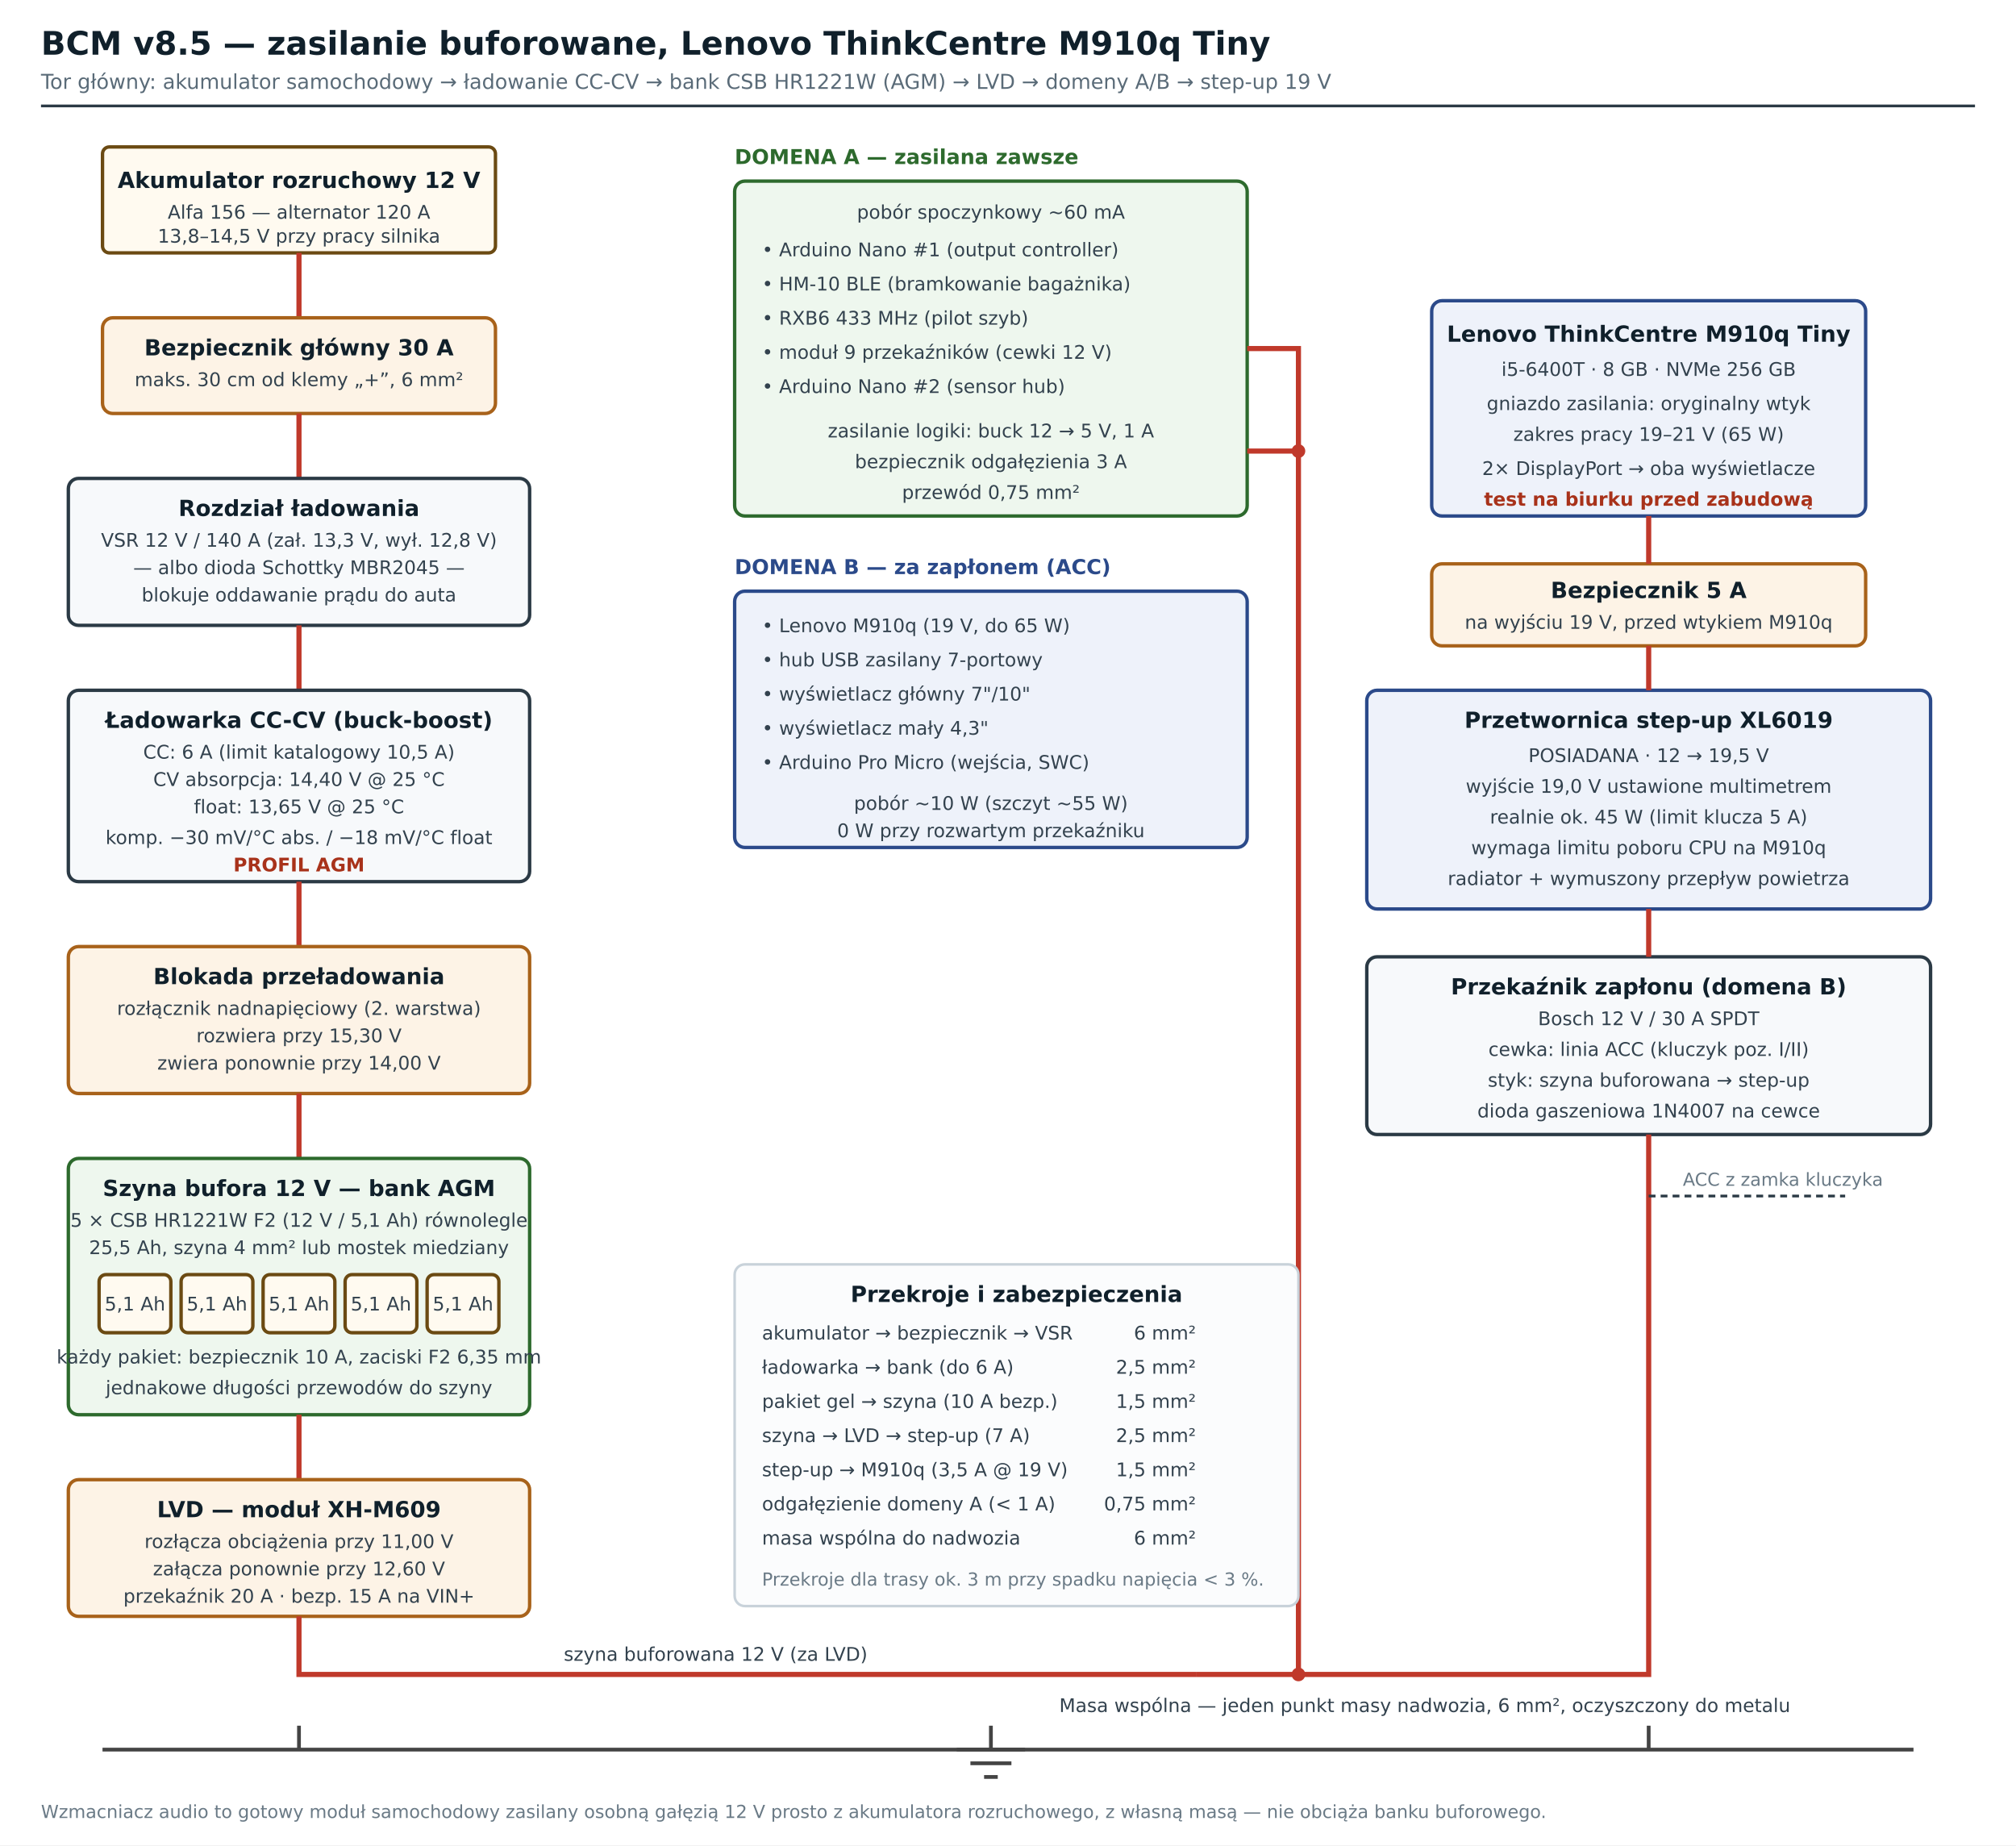
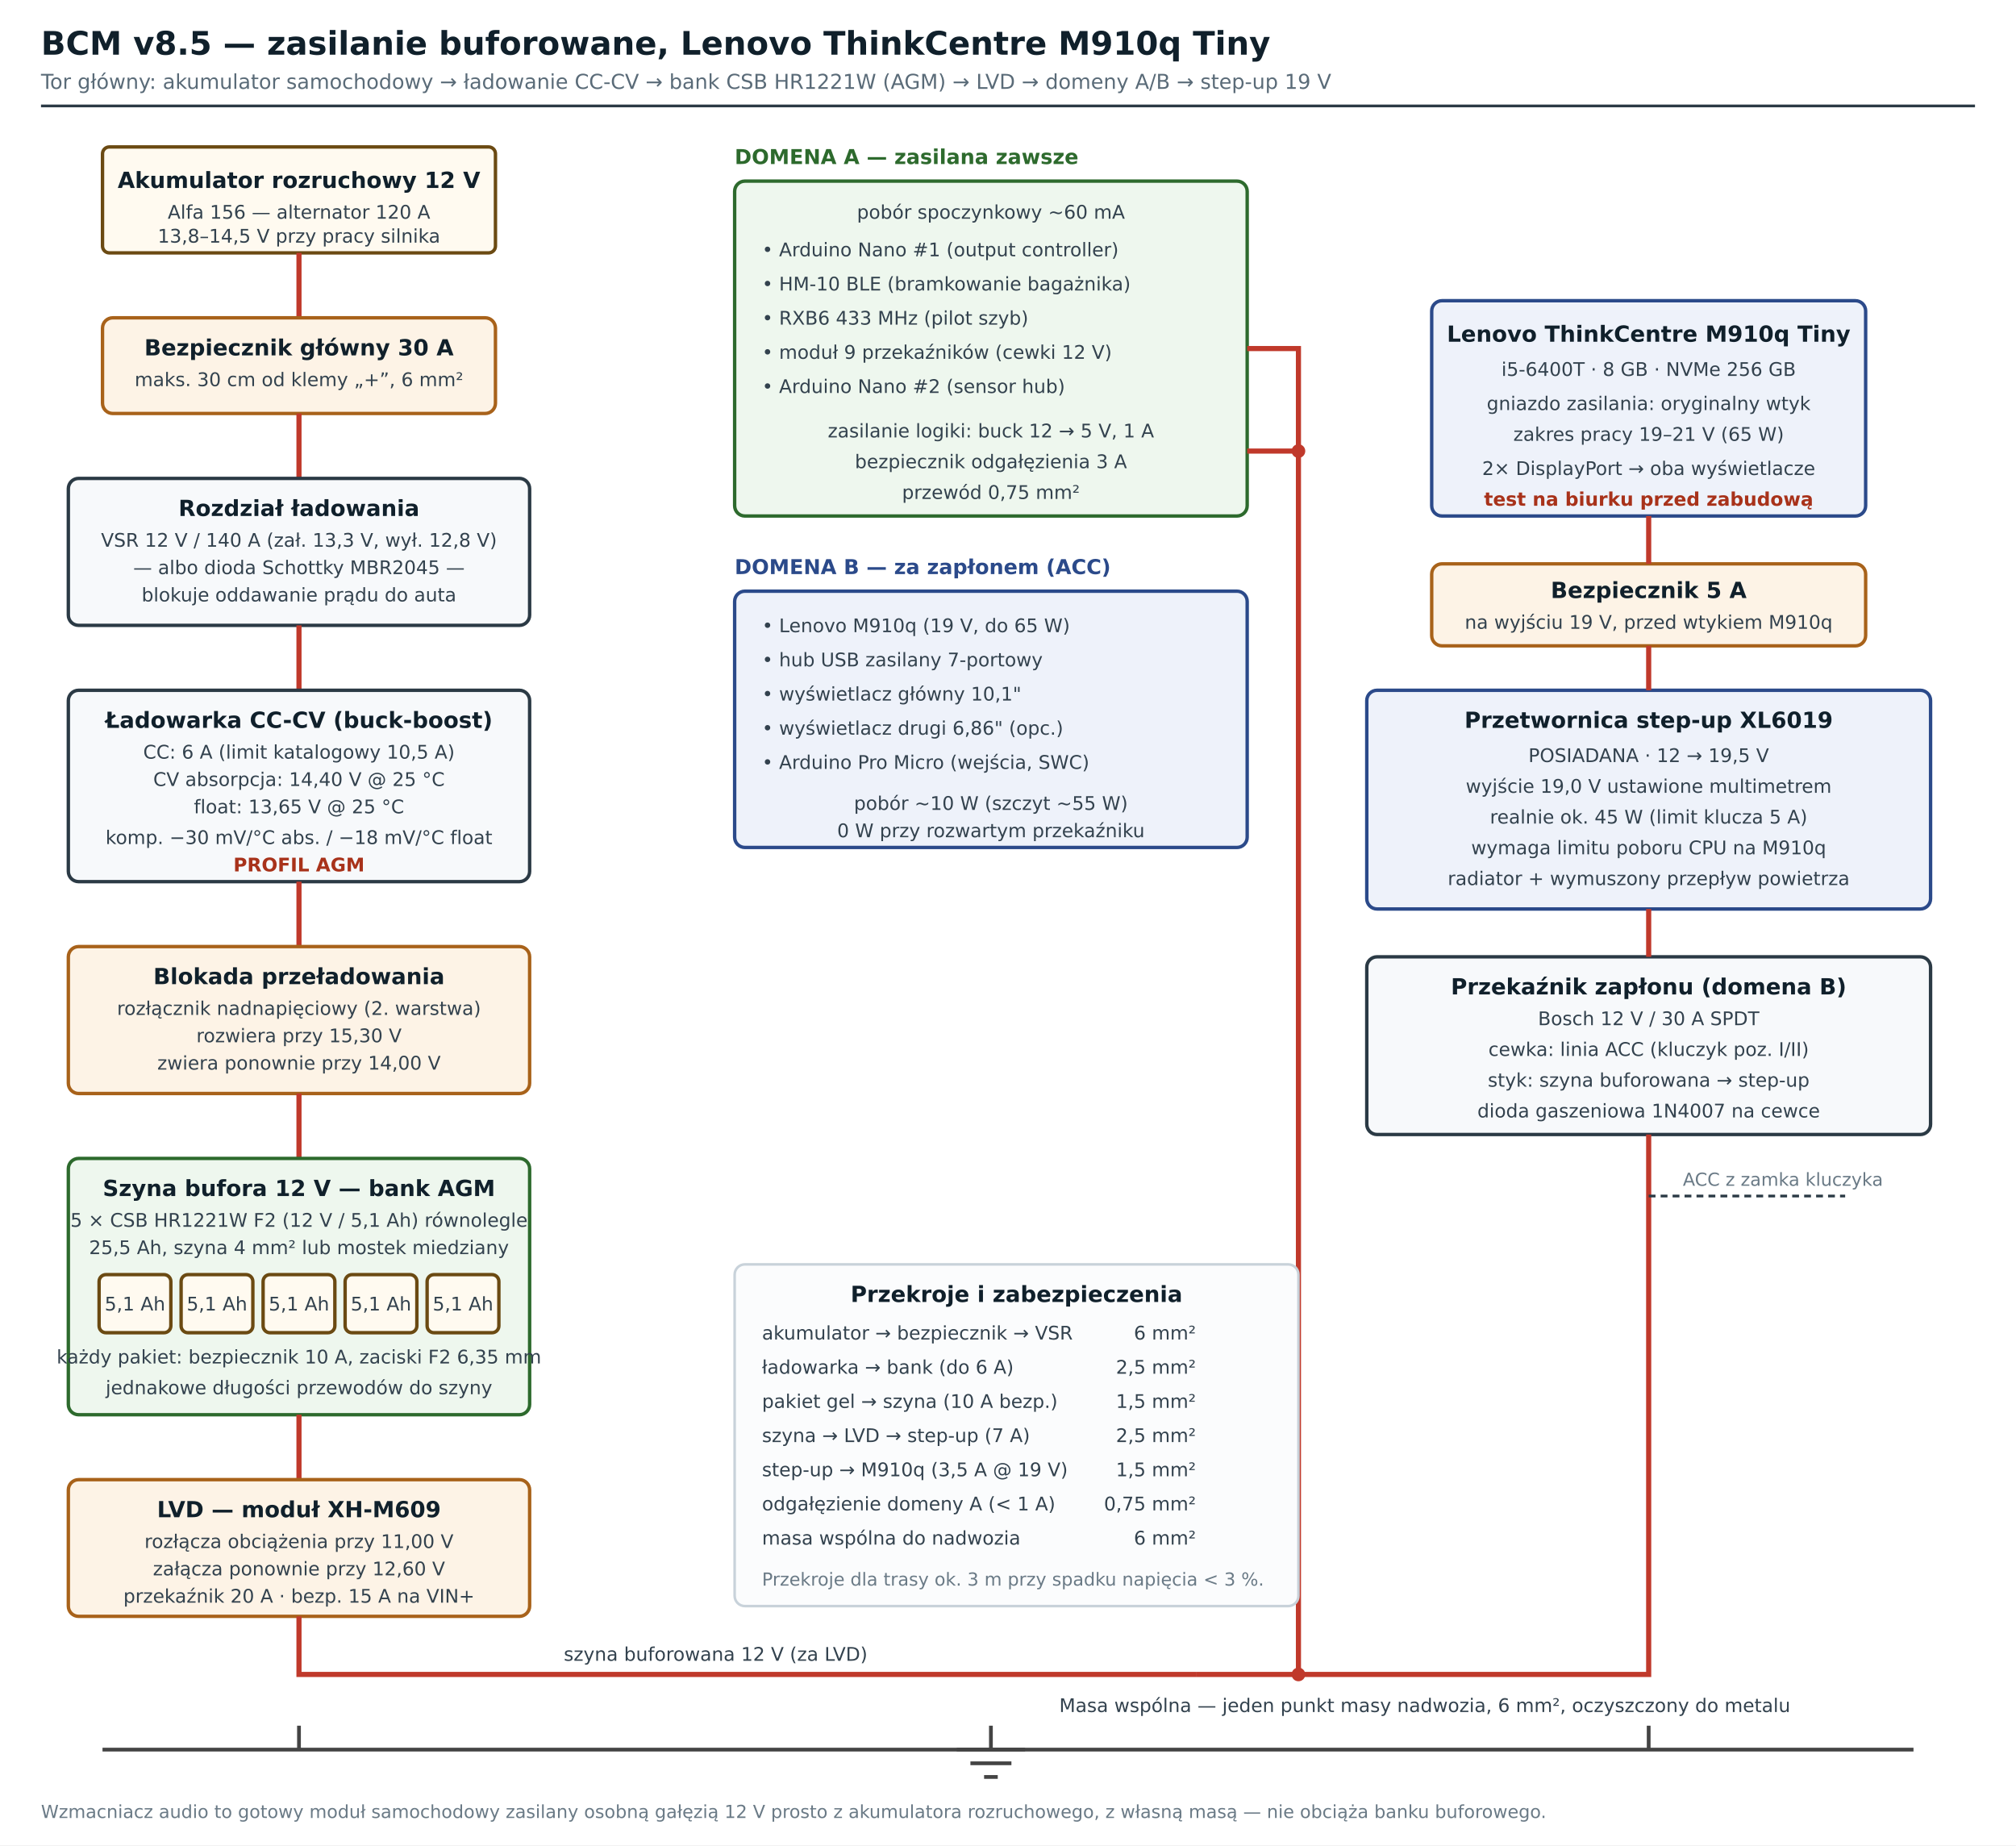
<svg xmlns="http://www.w3.org/2000/svg" width="1180" height="1080" viewBox="0 0 1180 1080" font-family="DejaVu Sans, Verdana, sans-serif">
  <style>
    .bg   { fill: #ffffff; }
    .box  { fill: #f7f9fb; stroke: #2b3a45; stroke-width: 2; rx: 6; }
    .boxA { fill: #eef7ee; stroke: #2d6a2d; stroke-width: 2; rx: 6; }
    .boxB { fill: #eef2fa; stroke: #2b4a8a; stroke-width: 2; rx: 6; }
    .boxW { fill: #fdf3e6; stroke: #a8621a; stroke-width: 2; rx: 6; }
    .batt { fill: #fffaf0; stroke: #6b4a12; stroke-width: 2; rx: 4; }
    .wire { stroke: #c0392b; stroke-width: 3; fill: none; }
    .wthin{ stroke: #2b3a45; stroke-width: 1.6; fill: none; }
    .gnd  { stroke: #444; stroke-width: 2.2; fill: none; }
    .ttl  { font-size: 19px; font-weight: bold; fill: #10202b; }
    .sub  { font-size: 12px; fill: #5a6b78; }
    .h    { font-size: 13px; font-weight: bold; fill: #10202b; text-anchor: middle; }
    .t    { font-size: 11px; fill: #33424e; text-anchor: middle; }
    .tl   { font-size: 11px; fill: #33424e; }
    .note { font-size: 10.5px; fill: #6a7a86; }
    .warn { font-size: 11px; font-weight: bold; fill: #a8321a; }
    .dom  { font-size: 12px; font-weight: bold; }
  </style>
  <rect class="bg" x="0" y="0" width="1180" height="1080" />
  <text class="ttl" x="24" y="32">BCM v8.5 — zasilanie buforowane, Lenovo ThinkCentre M910q Tiny</text>
  <text class="sub" x="24" y="52">Tor główny: akumulator samochodowy → ładowanie CC-CV → bank CSB HR1221W (AGM) → LVD → domeny A/B → step-up 19 V</text>
  <line class="wthin" x1="24" y1="62" x2="1156" y2="62" stroke="#c8d2da" />
  <rect class="batt" x="60" y="86" width="230" height="62" />
  <text class="h" x="175" y="110">Akumulator rozruchowy 12 V</text>
  <text class="t" x="175" y="128">Alfa 156 — alternator 120 A</text>
  <text class="t" x="175" y="142">13,8–14,5 V przy pracy silnika</text>
  <path class="wire" d="M175 148 L175 186" />
  <rect class="boxW" x="60" y="186" width="230" height="56" />
  <text class="h" x="175" y="208">Bezpiecznik główny 30 A</text>
  <text class="t" x="175" y="226">maks. 30 cm od klemy „+”, 6 mm²</text>
  <path class="wire" d="M175 242 L175 280" />
  <rect class="box" x="40" y="280" width="270" height="86" />
  <text class="h" x="175" y="302">Rozdział ładowania</text>
  <text class="t" x="175" y="320">VSR 12 V / 140 A (zał. 13,3 V, wył. 12,8 V)</text>
  <text class="t" x="175" y="336">— albo dioda Schottky MBR2045 —</text>
  <text class="t" x="175" y="352">blokuje oddawanie prądu do auta</text>
  <path class="wire" d="M175 366 L175 404" />
  <rect class="box" x="40" y="404" width="270" height="112" />
  <text class="h" x="175" y="426">Ładowarka CC-CV (buck-boost)</text>
  <text class="t" x="175" y="444">CC: 6 A  (limit katalogowy 10,5 A)</text>
  <text class="t" x="175" y="460">CV absorpcja: 14,40 V @ 25 °C</text>
  <text class="t" x="175" y="476">float: 13,65 V @ 25 °C</text>
  <text class="t" x="175" y="494">komp. −30 mV/°C abs. / −18 mV/°C float</text>
  <text class="warn" x="175" y="510" text-anchor="middle">PROFIL AGM</text>
  <path class="wire" d="M175 516 L175 554" />
  <rect class="boxW" x="40" y="554" width="270" height="86" />
  <text class="h" x="175" y="576">Blokada przeładowania</text>
  <text class="t" x="175" y="594">rozłącznik nadnapięciowy (2. warstwa)</text>
  <text class="t" x="175" y="610">rozwiera przy 15,30 V</text>
  <text class="t" x="175" y="626">zwiera ponownie przy 14,00 V</text>
  <path class="wire" d="M175 640 L175 678" />
  <rect class="boxA" x="40" y="678" width="270" height="150" />
  <text class="h" x="175" y="700">Szyna bufora 12 V — bank AGM</text>
  <text class="t" x="175" y="718">5 × CSB HR1221W F2 (12 V / 5,1 Ah) równolegle</text>
  <text class="t" x="175" y="734">25,5 Ah, szyna 4 mm² lub mostek miedziany</text>
  <g>
    <rect class="batt" x="58" y="746" width="42" height="34" />
    <text class="t" x="79" y="767">5,1 Ah</text>
    <rect class="batt" x="106" y="746" width="42" height="34" />
    <text class="t" x="127" y="767">5,1 Ah</text>
    <rect class="batt" x="154" y="746" width="42" height="34" />
    <text class="t" x="175" y="767">5,1 Ah</text>
    <rect class="batt" x="202" y="746" width="42" height="34" />
    <text class="t" x="223" y="767">5,1 Ah</text>
    <rect class="batt" x="250" y="746" width="42" height="34" />
    <text class="t" x="271" y="767">5,1 Ah</text>
  </g>
  <text class="t" x="175" y="798">każdy pakiet: bezpiecznik 10 A, zaciski F2 6,35 mm</text>
  <text class="t" x="175" y="816">jednakowe długości przewodów do szyny</text>
  <path class="wire" d="M175 828 L175 866" />
  <rect class="boxW" x="40" y="866" width="270" height="80" />
  <text class="h" x="175" y="888">LVD — moduł XH-M609</text>
  <text class="t" x="175" y="906">rozłącza obciążenia przy 11,00 V</text>
  <text class="t" x="175" y="922">załącza ponownie przy 12,60 V</text>
  <text class="t" x="175" y="938">przekaźnik 20 A · bezp. 15 A na VIN+</text>
  <path class="wire" d="M175 946 L175 980 L700 980" />
  <text class="tl" x="330" y="972">szyna buforowana 12 V (za LVD)</text>
  <text class="dom" x="430" y="96" fill="#2d6a2d">DOMENA A — zasilana zawsze</text>
  <rect class="boxA" x="430" y="106" width="300" height="196" />
  <text class="t" x="580" y="128">pobór spoczynkowy ~60 mA</text>
  <text class="tl" x="446" y="150">• Arduino Nano #1 (output controller)</text>
  <text class="tl" x="446" y="170">• HM-10 BLE (bramkowanie bagażnika)</text>
  <text class="tl" x="446" y="190">• RXB6 433 MHz (pilot szyb)</text>
  <text class="tl" x="446" y="210">• moduł 9 przekaźników (cewki 12 V)</text>
  <text class="tl" x="446" y="230">• Arduino Nano #2 (sensor hub)</text>
  <text class="t" x="580" y="256">zasilanie logiki: buck 12 → 5 V, 1 A</text>
  <text class="t" x="580" y="274">bezpiecznik odgałęzienia 3 A</text>
  <text class="t" x="580" y="292">przewód 0,75 mm²</text>
  <text class="dom" x="430" y="336" fill="#2b4a8a">DOMENA B — za zapłonem (ACC)</text>
  <rect class="boxB" x="430" y="346" width="300" height="150" />
  <text class="tl" x="446" y="370">• Lenovo M910q (19 V, do 65 W)</text>
  <text class="tl" x="446" y="390">• hub USB zasilany 7-portowy</text>
-   <text class="tl" x="446" y="410">• wyświetlacz główny 7"/10"</text>
-   <text class="tl" x="446" y="430">• wyświetlacz mały 4,3"</text>
+   <text class="tl" x="446" y="410">• wyświetlacz główny 10,1"</text>
+   <text class="tl" x="446" y="430">• wyświetlacz drugi 6,86" (opc.)</text>
  <text class="tl" x="446" y="450">• Arduino Pro Micro (wejścia, SWC)</text>
  <text class="t" x="580" y="474">pobór ~10 W (szczyt ~55 W)</text>
  <text class="t" x="580" y="490">0 W przy rozwartym przekaźniku</text>
  <path class="wire" d="M700 980 L760 980 L760 264 L730 264" />
  <path class="wire" d="M760 264 L760 204 L730 204" />
  <circle cx="760" cy="264" r="4" fill="#c0392b" />
  <rect class="box" x="800" y="560" width="330" height="104" />
  <text class="h" x="965" y="582">Przekaźnik zapłonu (domena B)</text>
  <text class="t" x="965" y="600">Bosch 12 V / 30 A SPDT</text>
  <text class="t" x="965" y="618">cewka: linia ACC (kluczyk poz. I/II)</text>
  <text class="t" x="965" y="636">styk: szyna buforowana → step-up</text>
  <text class="t" x="965" y="654">dioda gaszeniowa 1N4007 na cewce</text>
  <path class="wire" d="M760 980 L965 980 L965 664" />
  <circle cx="760" cy="980" r="4" fill="#c0392b" />
  <path class="wthin" d="M965 700 L1080 700" stroke-dasharray="4 3" />
  <text class="note" x="985" y="694">ACC z zamka kluczyka</text>
  <rect class="boxB" x="800" y="404" width="330" height="128" />
  <text class="h" x="965" y="426">Przetwornica step-up XL6019</text>
  <text class="t" x="965" y="446">POSIADANA · 12 → 19,5 V</text>
  <text class="t" x="965" y="464">wyjście 19,0 V ustawione multimetrem</text>
  <text class="t" x="965" y="482">realnie ok. 45 W (limit klucza 5 A)</text>
  <text class="t" x="965" y="500">wymaga limitu poboru CPU na M910q</text>
  <text class="t" x="965" y="518">radiator + wymuszony przepływ powietrza</text>
  <path class="wire" d="M965 560 L965 532" />
  <rect class="boxW" x="838" y="330" width="254" height="48" />
  <text class="h" x="965" y="350">Bezpiecznik 5 A</text>
  <text class="t" x="965" y="368">na wyjściu 19 V, przed wtykiem M910q</text>
  <path class="wire" d="M965 404 L965 378" />
  <rect class="boxB" x="838" y="176" width="254" height="126" />
  <text class="h" x="965" y="200">Lenovo ThinkCentre M910q Tiny</text>
  <text class="t" x="965" y="220">i5-6400T · 8 GB · NVMe 256 GB</text>
  <text class="t" x="965" y="240">gniazdo zasilania: oryginalny wtyk</text>
  <text class="t" x="965" y="258">zakres pracy 19–21 V (65 W)</text>
  <text class="t" x="965" y="278">2× DisplayPort → oba wyświetlacze</text>
  <text class="warn" x="965" y="296" text-anchor="middle">test na biurku przed zabudową</text>
  <path class="wire" d="M965 330 L965 302" />
  <path class="gnd" d="M60 1024 L1120 1024" />
  <path class="gnd" d="M175 1010 L175 1024" />
  <path class="gnd" d="M580 1010 L580 1024" />
  <path class="gnd" d="M965 1010 L965 1024" />
  <path class="gnd" d="M560 1024 L600 1024 M568 1032 L592 1032 M576 1040 L584 1040" />
  <text class="tl" x="620" y="1002">Masa wspólna — jeden punkt masy nadwozia, 6 mm², oczyszczony do metalu</text>
  <rect x="430" y="740" width="330" height="200" fill="#fbfcfd" stroke="#c8d2da" stroke-width="1.5" rx="6" />
  <text class="h" x="595" y="762">Przekroje i zabezpieczenia</text>
  <text class="tl" x="446" y="784">akumulator → bezpiecznik → VSR</text>
  <text class="tl" x="700" y="784" text-anchor="end">6 mm²</text>
  <text class="tl" x="446" y="804">ładowarka → bank (do 6 A)</text>
  <text class="tl" x="700" y="804" text-anchor="end">2,5 mm²</text>
  <text class="tl" x="446" y="824">pakiet gel → szyna (10 A bezp.)</text>
  <text class="tl" x="700" y="824" text-anchor="end">1,5 mm²</text>
  <text class="tl" x="446" y="844">szyna → LVD → step-up (7 A)</text>
  <text class="tl" x="700" y="844" text-anchor="end">2,5 mm²</text>
  <text class="tl" x="446" y="864">step-up → M910q (3,5 A @ 19 V)</text>
  <text class="tl" x="700" y="864" text-anchor="end">1,5 mm²</text>
  <text class="tl" x="446" y="884">odgałęzienie domeny A (&lt; 1 A)</text>
  <text class="tl" x="700" y="884" text-anchor="end">0,75 mm²</text>
  <text class="tl" x="446" y="904">masa wspólna do nadwozia</text>
  <text class="tl" x="700" y="904" text-anchor="end">6 mm²</text>
  <text class="note" x="446" y="928">Przekroje dla trasy ok. 3 m przy spadku napięcia &lt; 3 %.</text>
  <text class="note" x="24" y="1064">Wzmacniacz audio to gotowy moduł samochodowy zasilany osobną gałęzią 12 V prosto z akumulatora rozruchowego, z własną masą — nie obciąża banku buforowego.</text>
</svg>
